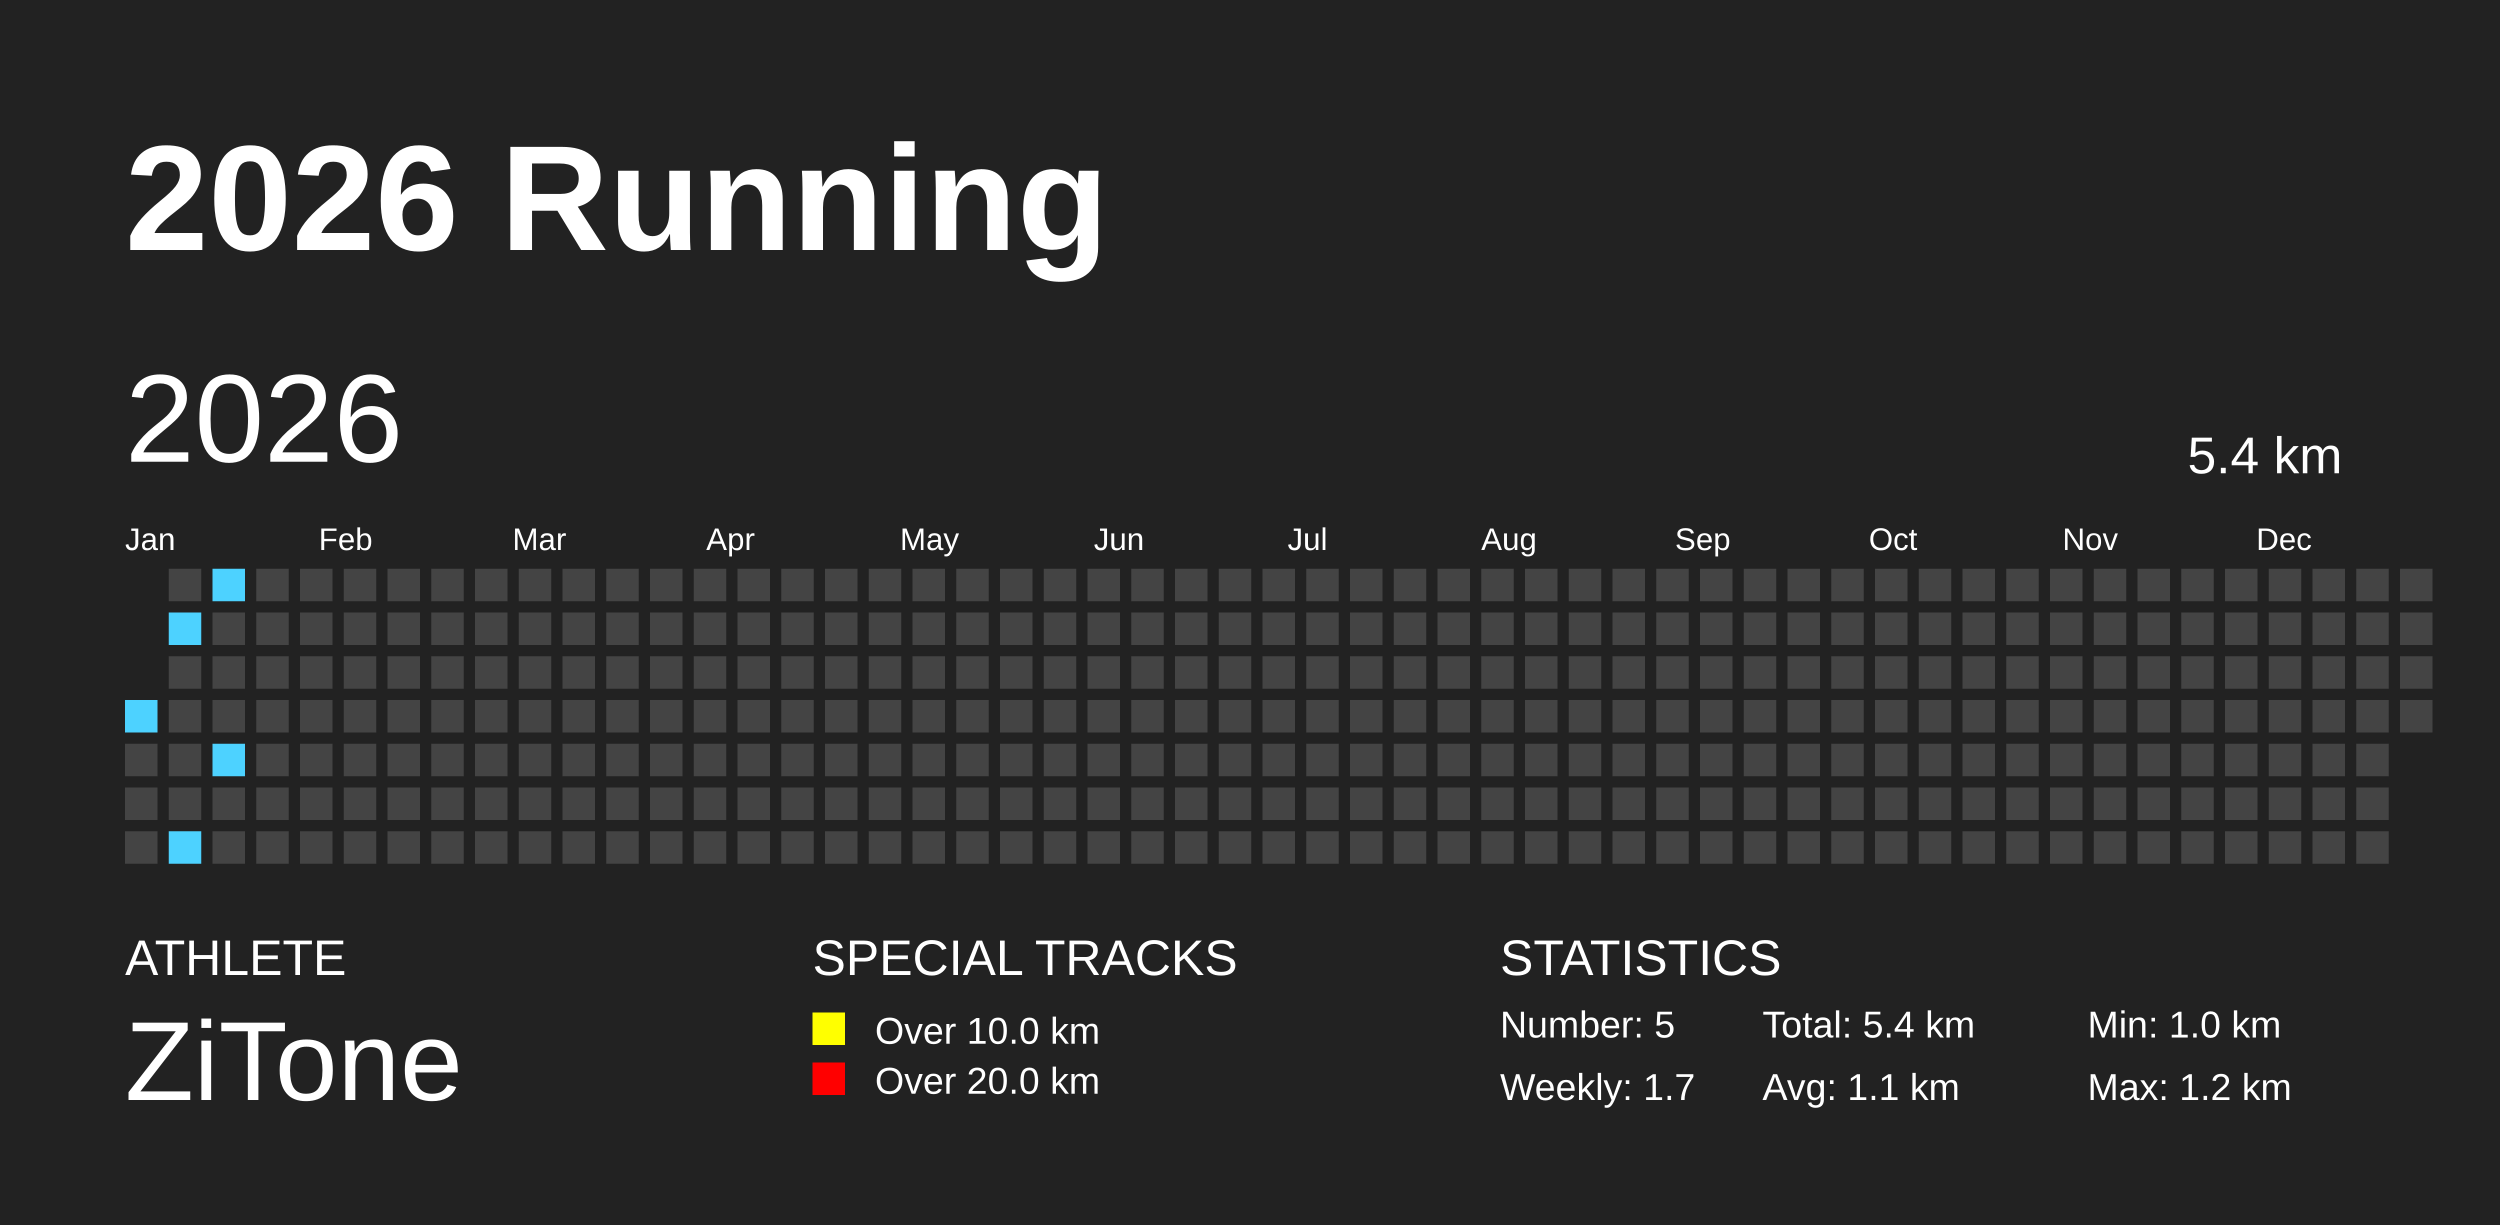
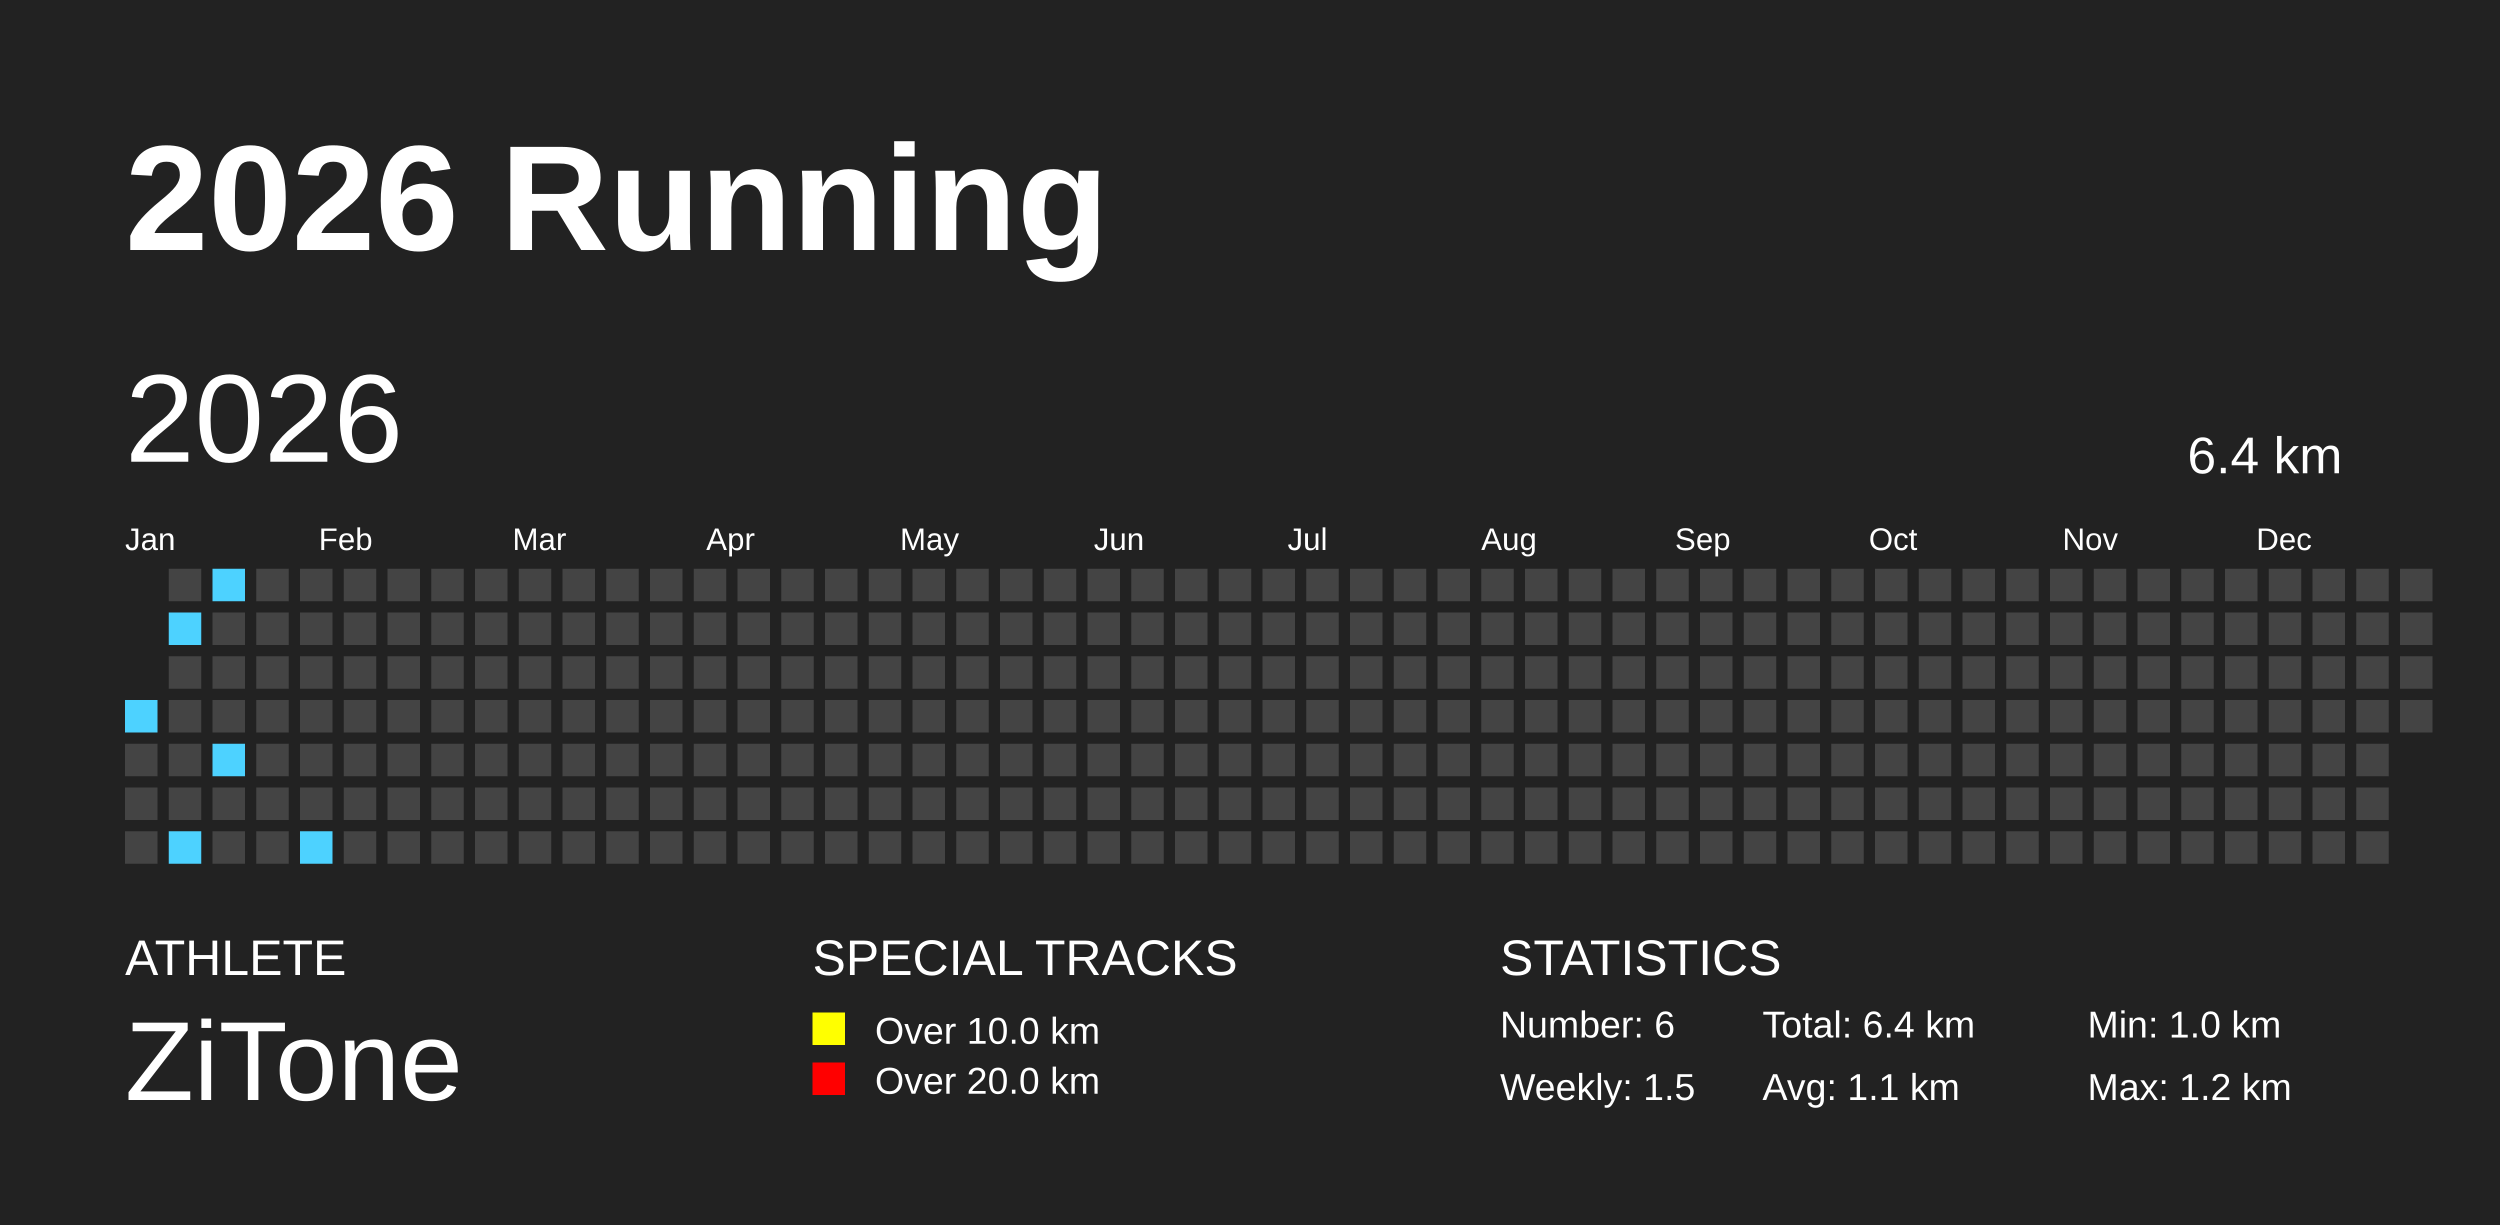
<svg xmlns="http://www.w3.org/2000/svg" baseProfile="full" height="98mm" version="1.1" viewBox="0,0,200,98" width="200mm">
  <defs />
  <rect fill="#222222" height="98" width="200" x="0" y="0" />
  <text fill="#FFFFFF" style="font-size:12px; font-family:Arial; font-weight:bold;" x="10" y="20">2026 Running</text>
  <text fill="#FFFFFF" style="font-size:4px; font-family:Arial" x="10" y="78">ATHLETE</text>
  <text fill="#FFFFFF" style="font-size:9px; font-family:Arial" x="10" y="88">ZiTone</text>
  <text fill="#FFFFFF" style="font-size:4px; font-family:Arial" x="65" y="78">SPECIAL TRACKS</text>
  <rect fill="yellow" height="2.6" width="2.6" x="65" y="81" />
  <text fill="#FFFFFF" style="font-size:3px; font-family:Arial" x="70" y="83.5">Over 10.0 km</text>
  <rect fill="red" height="2.6" width="2.6" x="65" y="85" />
  <text fill="#FFFFFF" style="font-size:3px; font-family:Arial" x="70" y="87.5">Over 20.0 km</text>
  <text fill="#FFFFFF" style="font-size:4px; font-family:Arial" x="120" y="78">STATISTICS</text>
-   <text fill="#FFFFFF" style="font-size:3px; font-family:Arial" x="120" y="83">Number: 5</text>
-   <text fill="#FFFFFF" style="font-size:3px; font-family:Arial" x="120" y="88">Weekly: 1.7</text>
-   <text fill="#FFFFFF" style="font-size:3px; font-family:Arial" x="141" y="83">Total: 5.4 km</text>
+   <text fill="#FFFFFF" style="font-size:3px; font-family:Arial" x="120" y="83">Number: 6</text>
+   <text fill="#FFFFFF" style="font-size:3px; font-family:Arial" x="120" y="88">Weekly: 1.5</text>
+   <text fill="#FFFFFF" style="font-size:3px; font-family:Arial" x="141" y="83">Total: 6.4 km</text>
  <text fill="#FFFFFF" style="font-size:3px; font-family:Arial" x="141" y="88">Avg: 1.1 km</text>
  <text fill="#FFFFFF" style="font-size:3px; font-family:Arial" x="167" y="83">Min: 1.0 km</text>
  <text fill="#FFFFFF" style="font-size:3px; font-family:Arial" x="167" y="88">Max: 1.2 km</text>
  <text dominant-baseline="hanging" fill="#FFFFFF" style="font-size:10.0px; font-family:Arial;" x="10" y="30">2026</text>
-   <text dominant-baseline="hanging" fill="#FFFFFF" style="font-size:4.125px; font-family:Arial;" x="175" y="35">5.4 km</text>
+   <text dominant-baseline="hanging" fill="#FFFFFF" style="font-size:4.125px; font-family:Arial;" x="175" y="35">6.4 km</text>
  <text fill="#FFFFFF" style="font-size:2.5px; font-family:Arial" x="10.0" y="44">Jan</text>
  <text fill="#FFFFFF" style="font-size:2.5px; font-family:Arial" x="25.5" y="44">Feb</text>
  <text fill="#FFFFFF" style="font-size:2.5px; font-family:Arial" x="41.0" y="44">Mar</text>
  <text fill="#FFFFFF" style="font-size:2.5px; font-family:Arial" x="56.5" y="44">Apr</text>
  <text fill="#FFFFFF" style="font-size:2.5px; font-family:Arial" x="72.0" y="44">May</text>
  <text fill="#FFFFFF" style="font-size:2.5px; font-family:Arial" x="87.5" y="44">Jun</text>
  <text fill="#FFFFFF" style="font-size:2.5px; font-family:Arial" x="103.0" y="44">Jul</text>
  <text fill="#FFFFFF" style="font-size:2.5px; font-family:Arial" x="118.5" y="44">Aug</text>
  <text fill="#FFFFFF" style="font-size:2.5px; font-family:Arial" x="134.0" y="44">Sep</text>
  <text fill="#FFFFFF" style="font-size:2.5px; font-family:Arial" x="149.5" y="44">Oct</text>
  <text fill="#FFFFFF" style="font-size:2.5px; font-family:Arial" x="165.0" y="44">Nov</text>
  <text fill="#FFFFFF" style="font-size:2.5px; font-family:Arial" x="180.5" y="44">Dec</text>
  <rect fill="#4DD2FF" height="2.6" width="2.6" x="10.0" y="56.0" />
  <rect fill="#444444" height="2.6" width="2.6" x="10.0" y="59.5" />
  <rect fill="#444444" height="2.6" width="2.6" x="10.0" y="63.0" />
  <rect fill="#444444" height="2.6" width="2.6" x="10.0" y="66.5" />
  <rect fill="#444444" height="2.6" width="2.6" x="13.5" y="45.5" />
  <rect fill="#4DD2FF" height="2.6" width="2.6" x="13.5" y="49.0" />
  <rect fill="#444444" height="2.6" width="2.6" x="13.5" y="52.5" />
  <rect fill="#444444" height="2.6" width="2.6" x="13.5" y="56.0" />
  <rect fill="#444444" height="2.6" width="2.6" x="13.5" y="59.5" />
  <rect fill="#444444" height="2.6" width="2.6" x="13.5" y="63.0" />
  <rect fill="#4DD2FF" height="2.6" width="2.6" x="13.5" y="66.5" />
  <rect fill="#4DD2FF" height="2.6" width="2.6" x="17.0" y="45.5" />
  <rect fill="#444444" height="2.6" width="2.6" x="17.0" y="49.0" />
  <rect fill="#444444" height="2.6" width="2.6" x="17.0" y="52.5" />
  <rect fill="#444444" height="2.6" width="2.6" x="17.0" y="56.0" />
  <rect fill="#4DD2FF" height="2.6" width="2.6" x="17.0" y="59.5" />
  <rect fill="#444444" height="2.6" width="2.6" x="17.0" y="63.0" />
  <rect fill="#444444" height="2.6" width="2.6" x="17.0" y="66.5" />
  <rect fill="#444444" height="2.6" width="2.6" x="20.5" y="45.5" />
  <rect fill="#444444" height="2.6" width="2.6" x="20.5" y="49.0" />
  <rect fill="#444444" height="2.6" width="2.6" x="20.5" y="52.5" />
  <rect fill="#444444" height="2.6" width="2.6" x="20.5" y="56.0" />
  <rect fill="#444444" height="2.6" width="2.6" x="20.5" y="59.5" />
  <rect fill="#444444" height="2.6" width="2.6" x="20.5" y="63.0" />
  <rect fill="#444444" height="2.6" width="2.6" x="20.5" y="66.5" />
  <rect fill="#444444" height="2.6" width="2.6" x="24.0" y="45.5" />
  <rect fill="#444444" height="2.6" width="2.6" x="24.0" y="49.0" />
  <rect fill="#444444" height="2.6" width="2.6" x="24.0" y="52.5" />
  <rect fill="#444444" height="2.6" width="2.6" x="24.0" y="56.0" />
  <rect fill="#444444" height="2.6" width="2.6" x="24.0" y="59.5" />
  <rect fill="#444444" height="2.6" width="2.6" x="24.0" y="63.0" />
-   <rect fill="#444444" height="2.6" width="2.6" x="24.0" y="66.5" />
+   <rect fill="#4DD2FF" height="2.6" width="2.6" x="24.0" y="66.5" />
  <rect fill="#444444" height="2.6" width="2.6" x="27.5" y="45.5" />
  <rect fill="#444444" height="2.6" width="2.6" x="27.5" y="49.0" />
  <rect fill="#444444" height="2.6" width="2.6" x="27.5" y="52.5" />
  <rect fill="#444444" height="2.6" width="2.6" x="27.5" y="56.0" />
  <rect fill="#444444" height="2.6" width="2.6" x="27.5" y="59.5" />
  <rect fill="#444444" height="2.6" width="2.6" x="27.5" y="63.0" />
  <rect fill="#444444" height="2.6" width="2.6" x="27.5" y="66.5" />
  <rect fill="#444444" height="2.6" width="2.6" x="31.0" y="45.5" />
  <rect fill="#444444" height="2.6" width="2.6" x="31.0" y="49.0" />
  <rect fill="#444444" height="2.6" width="2.6" x="31.0" y="52.5" />
  <rect fill="#444444" height="2.6" width="2.6" x="31.0" y="56.0" />
  <rect fill="#444444" height="2.6" width="2.6" x="31.0" y="59.5" />
  <rect fill="#444444" height="2.6" width="2.6" x="31.0" y="63.0" />
  <rect fill="#444444" height="2.6" width="2.6" x="31.0" y="66.5" />
  <rect fill="#444444" height="2.6" width="2.6" x="34.5" y="45.5" />
  <rect fill="#444444" height="2.6" width="2.6" x="34.5" y="49.0" />
  <rect fill="#444444" height="2.6" width="2.6" x="34.5" y="52.5" />
  <rect fill="#444444" height="2.6" width="2.6" x="34.5" y="56.0" />
  <rect fill="#444444" height="2.6" width="2.6" x="34.5" y="59.5" />
  <rect fill="#444444" height="2.6" width="2.6" x="34.5" y="63.0" />
  <rect fill="#444444" height="2.6" width="2.6" x="34.5" y="66.5" />
  <rect fill="#444444" height="2.6" width="2.6" x="38.0" y="45.5" />
  <rect fill="#444444" height="2.6" width="2.6" x="38.0" y="49.0" />
  <rect fill="#444444" height="2.6" width="2.6" x="38.0" y="52.5" />
  <rect fill="#444444" height="2.6" width="2.6" x="38.0" y="56.0" />
  <rect fill="#444444" height="2.6" width="2.6" x="38.0" y="59.5" />
  <rect fill="#444444" height="2.6" width="2.6" x="38.0" y="63.0" />
  <rect fill="#444444" height="2.6" width="2.6" x="38.0" y="66.5" />
  <rect fill="#444444" height="2.6" width="2.6" x="41.5" y="45.5" />
  <rect fill="#444444" height="2.6" width="2.6" x="41.5" y="49.0" />
  <rect fill="#444444" height="2.6" width="2.6" x="41.5" y="52.5" />
  <rect fill="#444444" height="2.6" width="2.6" x="41.5" y="56.0" />
  <rect fill="#444444" height="2.6" width="2.6" x="41.5" y="59.5" />
  <rect fill="#444444" height="2.6" width="2.6" x="41.5" y="63.0" />
  <rect fill="#444444" height="2.6" width="2.6" x="41.5" y="66.5" />
  <rect fill="#444444" height="2.6" width="2.6" x="45.0" y="45.5" />
  <rect fill="#444444" height="2.6" width="2.6" x="45.0" y="49.0" />
  <rect fill="#444444" height="2.6" width="2.6" x="45.0" y="52.5" />
  <rect fill="#444444" height="2.6" width="2.6" x="45.0" y="56.0" />
  <rect fill="#444444" height="2.6" width="2.6" x="45.0" y="59.5" />
  <rect fill="#444444" height="2.6" width="2.6" x="45.0" y="63.0" />
  <rect fill="#444444" height="2.6" width="2.6" x="45.0" y="66.5" />
  <rect fill="#444444" height="2.6" width="2.6" x="48.5" y="45.5" />
  <rect fill="#444444" height="2.6" width="2.6" x="48.5" y="49.0" />
  <rect fill="#444444" height="2.6" width="2.6" x="48.5" y="52.5" />
  <rect fill="#444444" height="2.6" width="2.6" x="48.5" y="56.0" />
  <rect fill="#444444" height="2.6" width="2.6" x="48.5" y="59.5" />
  <rect fill="#444444" height="2.6" width="2.6" x="48.5" y="63.0" />
  <rect fill="#444444" height="2.6" width="2.6" x="48.5" y="66.5" />
  <rect fill="#444444" height="2.6" width="2.6" x="52.0" y="45.5" />
  <rect fill="#444444" height="2.6" width="2.6" x="52.0" y="49.0" />
  <rect fill="#444444" height="2.6" width="2.6" x="52.0" y="52.5" />
  <rect fill="#444444" height="2.6" width="2.6" x="52.0" y="56.0" />
  <rect fill="#444444" height="2.6" width="2.6" x="52.0" y="59.5" />
  <rect fill="#444444" height="2.6" width="2.6" x="52.0" y="63.0" />
  <rect fill="#444444" height="2.6" width="2.6" x="52.0" y="66.5" />
  <rect fill="#444444" height="2.6" width="2.6" x="55.5" y="45.5" />
  <rect fill="#444444" height="2.6" width="2.6" x="55.5" y="49.0" />
  <rect fill="#444444" height="2.6" width="2.6" x="55.5" y="52.5" />
  <rect fill="#444444" height="2.6" width="2.6" x="55.5" y="56.0" />
  <rect fill="#444444" height="2.6" width="2.6" x="55.5" y="59.5" />
  <rect fill="#444444" height="2.6" width="2.6" x="55.5" y="63.0" />
  <rect fill="#444444" height="2.6" width="2.6" x="55.5" y="66.5" />
  <rect fill="#444444" height="2.6" width="2.6" x="59.0" y="45.5" />
  <rect fill="#444444" height="2.6" width="2.6" x="59.0" y="49.0" />
  <rect fill="#444444" height="2.6" width="2.6" x="59.0" y="52.5" />
  <rect fill="#444444" height="2.6" width="2.6" x="59.0" y="56.0" />
  <rect fill="#444444" height="2.6" width="2.6" x="59.0" y="59.5" />
  <rect fill="#444444" height="2.6" width="2.6" x="59.0" y="63.0" />
  <rect fill="#444444" height="2.6" width="2.6" x="59.0" y="66.5" />
  <rect fill="#444444" height="2.6" width="2.6" x="62.5" y="45.5" />
  <rect fill="#444444" height="2.6" width="2.6" x="62.5" y="49.0" />
  <rect fill="#444444" height="2.6" width="2.6" x="62.5" y="52.5" />
  <rect fill="#444444" height="2.6" width="2.6" x="62.5" y="56.0" />
  <rect fill="#444444" height="2.6" width="2.6" x="62.5" y="59.5" />
  <rect fill="#444444" height="2.6" width="2.6" x="62.5" y="63.0" />
  <rect fill="#444444" height="2.6" width="2.6" x="62.5" y="66.5" />
  <rect fill="#444444" height="2.6" width="2.6" x="66.0" y="45.5" />
  <rect fill="#444444" height="2.6" width="2.6" x="66.0" y="49.0" />
  <rect fill="#444444" height="2.6" width="2.6" x="66.0" y="52.5" />
  <rect fill="#444444" height="2.6" width="2.6" x="66.0" y="56.0" />
  <rect fill="#444444" height="2.6" width="2.6" x="66.0" y="59.5" />
  <rect fill="#444444" height="2.6" width="2.6" x="66.0" y="63.0" />
  <rect fill="#444444" height="2.6" width="2.6" x="66.0" y="66.5" />
  <rect fill="#444444" height="2.6" width="2.6" x="69.5" y="45.5" />
  <rect fill="#444444" height="2.6" width="2.6" x="69.5" y="49.0" />
  <rect fill="#444444" height="2.6" width="2.6" x="69.5" y="52.5" />
  <rect fill="#444444" height="2.6" width="2.6" x="69.5" y="56.0" />
  <rect fill="#444444" height="2.6" width="2.6" x="69.5" y="59.5" />
  <rect fill="#444444" height="2.6" width="2.6" x="69.5" y="63.0" />
  <rect fill="#444444" height="2.6" width="2.6" x="69.5" y="66.5" />
  <rect fill="#444444" height="2.6" width="2.6" x="73.0" y="45.5" />
  <rect fill="#444444" height="2.6" width="2.6" x="73.0" y="49.0" />
  <rect fill="#444444" height="2.6" width="2.6" x="73.0" y="52.5" />
  <rect fill="#444444" height="2.6" width="2.6" x="73.0" y="56.0" />
  <rect fill="#444444" height="2.6" width="2.6" x="73.0" y="59.5" />
  <rect fill="#444444" height="2.6" width="2.6" x="73.0" y="63.0" />
  <rect fill="#444444" height="2.6" width="2.6" x="73.0" y="66.5" />
  <rect fill="#444444" height="2.6" width="2.6" x="76.5" y="45.5" />
  <rect fill="#444444" height="2.6" width="2.6" x="76.5" y="49.0" />
  <rect fill="#444444" height="2.6" width="2.6" x="76.5" y="52.5" />
  <rect fill="#444444" height="2.6" width="2.6" x="76.5" y="56.0" />
  <rect fill="#444444" height="2.6" width="2.6" x="76.5" y="59.5" />
  <rect fill="#444444" height="2.6" width="2.6" x="76.5" y="63.0" />
  <rect fill="#444444" height="2.6" width="2.6" x="76.5" y="66.5" />
  <rect fill="#444444" height="2.6" width="2.6" x="80.0" y="45.5" />
  <rect fill="#444444" height="2.6" width="2.6" x="80.0" y="49.0" />
  <rect fill="#444444" height="2.6" width="2.6" x="80.0" y="52.5" />
  <rect fill="#444444" height="2.6" width="2.6" x="80.0" y="56.0" />
  <rect fill="#444444" height="2.6" width="2.6" x="80.0" y="59.5" />
  <rect fill="#444444" height="2.6" width="2.6" x="80.0" y="63.0" />
  <rect fill="#444444" height="2.6" width="2.6" x="80.0" y="66.5" />
  <rect fill="#444444" height="2.6" width="2.6" x="83.5" y="45.5" />
  <rect fill="#444444" height="2.6" width="2.6" x="83.5" y="49.0" />
  <rect fill="#444444" height="2.6" width="2.6" x="83.5" y="52.5" />
  <rect fill="#444444" height="2.6" width="2.6" x="83.5" y="56.0" />
  <rect fill="#444444" height="2.6" width="2.6" x="83.5" y="59.5" />
  <rect fill="#444444" height="2.6" width="2.6" x="83.5" y="63.0" />
  <rect fill="#444444" height="2.6" width="2.6" x="83.5" y="66.5" />
  <rect fill="#444444" height="2.6" width="2.6" x="87.0" y="45.5" />
  <rect fill="#444444" height="2.6" width="2.6" x="87.0" y="49.0" />
  <rect fill="#444444" height="2.6" width="2.6" x="87.0" y="52.5" />
  <rect fill="#444444" height="2.6" width="2.6" x="87.0" y="56.0" />
  <rect fill="#444444" height="2.6" width="2.6" x="87.0" y="59.5" />
  <rect fill="#444444" height="2.6" width="2.6" x="87.0" y="63.0" />
  <rect fill="#444444" height="2.6" width="2.6" x="87.0" y="66.5" />
  <rect fill="#444444" height="2.6" width="2.6" x="90.5" y="45.5" />
  <rect fill="#444444" height="2.6" width="2.6" x="90.5" y="49.0" />
  <rect fill="#444444" height="2.6" width="2.6" x="90.5" y="52.5" />
  <rect fill="#444444" height="2.6" width="2.6" x="90.5" y="56.0" />
  <rect fill="#444444" height="2.6" width="2.6" x="90.5" y="59.5" />
  <rect fill="#444444" height="2.6" width="2.6" x="90.5" y="63.0" />
  <rect fill="#444444" height="2.6" width="2.6" x="90.5" y="66.5" />
  <rect fill="#444444" height="2.6" width="2.6" x="94.0" y="45.5" />
  <rect fill="#444444" height="2.6" width="2.6" x="94.0" y="49.0" />
  <rect fill="#444444" height="2.6" width="2.6" x="94.0" y="52.5" />
  <rect fill="#444444" height="2.6" width="2.6" x="94.0" y="56.0" />
  <rect fill="#444444" height="2.6" width="2.6" x="94.0" y="59.5" />
  <rect fill="#444444" height="2.6" width="2.6" x="94.0" y="63.0" />
  <rect fill="#444444" height="2.6" width="2.6" x="94.0" y="66.5" />
  <rect fill="#444444" height="2.6" width="2.6" x="97.5" y="45.5" />
  <rect fill="#444444" height="2.6" width="2.6" x="97.5" y="49.0" />
  <rect fill="#444444" height="2.6" width="2.6" x="97.5" y="52.5" />
  <rect fill="#444444" height="2.6" width="2.6" x="97.5" y="56.0" />
  <rect fill="#444444" height="2.6" width="2.6" x="97.5" y="59.5" />
  <rect fill="#444444" height="2.6" width="2.6" x="97.5" y="63.0" />
  <rect fill="#444444" height="2.6" width="2.6" x="97.5" y="66.5" />
  <rect fill="#444444" height="2.6" width="2.6" x="101.0" y="45.5" />
  <rect fill="#444444" height="2.6" width="2.6" x="101.0" y="49.0" />
  <rect fill="#444444" height="2.6" width="2.6" x="101.0" y="52.5" />
  <rect fill="#444444" height="2.6" width="2.6" x="101.0" y="56.0" />
  <rect fill="#444444" height="2.6" width="2.6" x="101.0" y="59.5" />
  <rect fill="#444444" height="2.6" width="2.6" x="101.0" y="63.0" />
  <rect fill="#444444" height="2.6" width="2.6" x="101.0" y="66.5" />
  <rect fill="#444444" height="2.6" width="2.6" x="104.5" y="45.5" />
  <rect fill="#444444" height="2.6" width="2.6" x="104.5" y="49.0" />
  <rect fill="#444444" height="2.6" width="2.6" x="104.5" y="52.5" />
  <rect fill="#444444" height="2.6" width="2.6" x="104.5" y="56.0" />
  <rect fill="#444444" height="2.6" width="2.6" x="104.5" y="59.5" />
  <rect fill="#444444" height="2.6" width="2.6" x="104.5" y="63.0" />
  <rect fill="#444444" height="2.6" width="2.6" x="104.5" y="66.5" />
  <rect fill="#444444" height="2.6" width="2.6" x="108.0" y="45.5" />
  <rect fill="#444444" height="2.6" width="2.6" x="108.0" y="49.0" />
  <rect fill="#444444" height="2.6" width="2.6" x="108.0" y="52.5" />
  <rect fill="#444444" height="2.6" width="2.6" x="108.0" y="56.0" />
  <rect fill="#444444" height="2.6" width="2.6" x="108.0" y="59.5" />
  <rect fill="#444444" height="2.6" width="2.6" x="108.0" y="63.0" />
  <rect fill="#444444" height="2.6" width="2.6" x="108.0" y="66.5" />
  <rect fill="#444444" height="2.6" width="2.6" x="111.5" y="45.5" />
  <rect fill="#444444" height="2.6" width="2.6" x="111.5" y="49.0" />
  <rect fill="#444444" height="2.6" width="2.6" x="111.5" y="52.5" />
  <rect fill="#444444" height="2.6" width="2.6" x="111.5" y="56.0" />
  <rect fill="#444444" height="2.6" width="2.6" x="111.5" y="59.5" />
  <rect fill="#444444" height="2.6" width="2.6" x="111.5" y="63.0" />
  <rect fill="#444444" height="2.6" width="2.6" x="111.5" y="66.5" />
  <rect fill="#444444" height="2.6" width="2.6" x="115.0" y="45.5" />
  <rect fill="#444444" height="2.6" width="2.6" x="115.0" y="49.0" />
  <rect fill="#444444" height="2.6" width="2.6" x="115.0" y="52.5" />
  <rect fill="#444444" height="2.6" width="2.6" x="115.0" y="56.0" />
  <rect fill="#444444" height="2.6" width="2.6" x="115.0" y="59.5" />
  <rect fill="#444444" height="2.6" width="2.6" x="115.0" y="63.0" />
  <rect fill="#444444" height="2.6" width="2.6" x="115.0" y="66.5" />
  <rect fill="#444444" height="2.6" width="2.6" x="118.5" y="45.5" />
  <rect fill="#444444" height="2.6" width="2.6" x="118.5" y="49.0" />
  <rect fill="#444444" height="2.6" width="2.6" x="118.5" y="52.5" />
  <rect fill="#444444" height="2.6" width="2.6" x="118.5" y="56.0" />
  <rect fill="#444444" height="2.6" width="2.6" x="118.5" y="59.5" />
  <rect fill="#444444" height="2.6" width="2.6" x="118.5" y="63.0" />
  <rect fill="#444444" height="2.6" width="2.6" x="118.5" y="66.5" />
  <rect fill="#444444" height="2.6" width="2.6" x="122.0" y="45.5" />
  <rect fill="#444444" height="2.6" width="2.6" x="122.0" y="49.0" />
  <rect fill="#444444" height="2.6" width="2.6" x="122.0" y="52.5" />
  <rect fill="#444444" height="2.6" width="2.6" x="122.0" y="56.0" />
  <rect fill="#444444" height="2.6" width="2.6" x="122.0" y="59.5" />
  <rect fill="#444444" height="2.6" width="2.6" x="122.0" y="63.0" />
  <rect fill="#444444" height="2.6" width="2.6" x="122.0" y="66.5" />
  <rect fill="#444444" height="2.6" width="2.6" x="125.5" y="45.5" />
  <rect fill="#444444" height="2.6" width="2.6" x="125.5" y="49.0" />
  <rect fill="#444444" height="2.6" width="2.6" x="125.5" y="52.5" />
  <rect fill="#444444" height="2.6" width="2.6" x="125.5" y="56.0" />
  <rect fill="#444444" height="2.6" width="2.6" x="125.5" y="59.5" />
  <rect fill="#444444" height="2.6" width="2.6" x="125.5" y="63.0" />
  <rect fill="#444444" height="2.6" width="2.6" x="125.5" y="66.5" />
  <rect fill="#444444" height="2.6" width="2.6" x="129.0" y="45.5" />
  <rect fill="#444444" height="2.6" width="2.6" x="129.0" y="49.0" />
  <rect fill="#444444" height="2.6" width="2.6" x="129.0" y="52.5" />
  <rect fill="#444444" height="2.6" width="2.6" x="129.0" y="56.0" />
  <rect fill="#444444" height="2.6" width="2.6" x="129.0" y="59.5" />
  <rect fill="#444444" height="2.6" width="2.6" x="129.0" y="63.0" />
  <rect fill="#444444" height="2.6" width="2.6" x="129.0" y="66.5" />
  <rect fill="#444444" height="2.6" width="2.6" x="132.5" y="45.5" />
  <rect fill="#444444" height="2.6" width="2.6" x="132.5" y="49.0" />
  <rect fill="#444444" height="2.6" width="2.6" x="132.5" y="52.5" />
  <rect fill="#444444" height="2.6" width="2.6" x="132.5" y="56.0" />
  <rect fill="#444444" height="2.6" width="2.6" x="132.5" y="59.5" />
  <rect fill="#444444" height="2.6" width="2.6" x="132.5" y="63.0" />
  <rect fill="#444444" height="2.6" width="2.6" x="132.5" y="66.5" />
  <rect fill="#444444" height="2.6" width="2.6" x="136.0" y="45.5" />
  <rect fill="#444444" height="2.6" width="2.6" x="136.0" y="49.0" />
  <rect fill="#444444" height="2.6" width="2.6" x="136.0" y="52.5" />
  <rect fill="#444444" height="2.6" width="2.6" x="136.0" y="56.0" />
  <rect fill="#444444" height="2.6" width="2.6" x="136.0" y="59.5" />
  <rect fill="#444444" height="2.6" width="2.6" x="136.0" y="63.0" />
  <rect fill="#444444" height="2.6" width="2.6" x="136.0" y="66.5" />
  <rect fill="#444444" height="2.6" width="2.6" x="139.5" y="45.5" />
  <rect fill="#444444" height="2.6" width="2.6" x="139.5" y="49.0" />
  <rect fill="#444444" height="2.6" width="2.6" x="139.5" y="52.5" />
  <rect fill="#444444" height="2.6" width="2.6" x="139.5" y="56.0" />
  <rect fill="#444444" height="2.6" width="2.6" x="139.5" y="59.5" />
  <rect fill="#444444" height="2.6" width="2.6" x="139.5" y="63.0" />
  <rect fill="#444444" height="2.6" width="2.6" x="139.5" y="66.5" />
  <rect fill="#444444" height="2.6" width="2.6" x="143.0" y="45.5" />
  <rect fill="#444444" height="2.6" width="2.6" x="143.0" y="49.0" />
  <rect fill="#444444" height="2.6" width="2.6" x="143.0" y="52.5" />
  <rect fill="#444444" height="2.6" width="2.6" x="143.0" y="56.0" />
  <rect fill="#444444" height="2.6" width="2.6" x="143.0" y="59.5" />
  <rect fill="#444444" height="2.6" width="2.6" x="143.0" y="63.0" />
  <rect fill="#444444" height="2.6" width="2.6" x="143.0" y="66.5" />
  <rect fill="#444444" height="2.6" width="2.6" x="146.5" y="45.5" />
  <rect fill="#444444" height="2.6" width="2.6" x="146.5" y="49.0" />
  <rect fill="#444444" height="2.6" width="2.6" x="146.5" y="52.5" />
  <rect fill="#444444" height="2.6" width="2.6" x="146.5" y="56.0" />
  <rect fill="#444444" height="2.6" width="2.6" x="146.5" y="59.5" />
  <rect fill="#444444" height="2.6" width="2.6" x="146.5" y="63.0" />
  <rect fill="#444444" height="2.6" width="2.6" x="146.5" y="66.5" />
  <rect fill="#444444" height="2.6" width="2.6" x="150.0" y="45.5" />
  <rect fill="#444444" height="2.6" width="2.6" x="150.0" y="49.0" />
  <rect fill="#444444" height="2.6" width="2.6" x="150.0" y="52.5" />
  <rect fill="#444444" height="2.6" width="2.6" x="150.0" y="56.0" />
  <rect fill="#444444" height="2.6" width="2.6" x="150.0" y="59.5" />
  <rect fill="#444444" height="2.6" width="2.6" x="150.0" y="63.0" />
  <rect fill="#444444" height="2.6" width="2.6" x="150.0" y="66.5" />
  <rect fill="#444444" height="2.6" width="2.6" x="153.5" y="45.5" />
  <rect fill="#444444" height="2.6" width="2.6" x="153.5" y="49.0" />
  <rect fill="#444444" height="2.6" width="2.6" x="153.5" y="52.5" />
  <rect fill="#444444" height="2.6" width="2.6" x="153.5" y="56.0" />
  <rect fill="#444444" height="2.6" width="2.6" x="153.5" y="59.5" />
  <rect fill="#444444" height="2.6" width="2.6" x="153.5" y="63.0" />
  <rect fill="#444444" height="2.6" width="2.6" x="153.5" y="66.5" />
  <rect fill="#444444" height="2.6" width="2.6" x="157.0" y="45.5" />
  <rect fill="#444444" height="2.6" width="2.6" x="157.0" y="49.0" />
  <rect fill="#444444" height="2.6" width="2.6" x="157.0" y="52.5" />
  <rect fill="#444444" height="2.6" width="2.6" x="157.0" y="56.0" />
  <rect fill="#444444" height="2.6" width="2.6" x="157.0" y="59.5" />
  <rect fill="#444444" height="2.6" width="2.6" x="157.0" y="63.0" />
  <rect fill="#444444" height="2.6" width="2.6" x="157.0" y="66.5" />
  <rect fill="#444444" height="2.6" width="2.6" x="160.5" y="45.5" />
  <rect fill="#444444" height="2.6" width="2.6" x="160.5" y="49.0" />
  <rect fill="#444444" height="2.6" width="2.6" x="160.5" y="52.5" />
  <rect fill="#444444" height="2.6" width="2.6" x="160.5" y="56.0" />
  <rect fill="#444444" height="2.6" width="2.6" x="160.5" y="59.5" />
  <rect fill="#444444" height="2.6" width="2.6" x="160.5" y="63.0" />
  <rect fill="#444444" height="2.6" width="2.6" x="160.5" y="66.5" />
  <rect fill="#444444" height="2.6" width="2.6" x="164.0" y="45.5" />
  <rect fill="#444444" height="2.6" width="2.6" x="164.0" y="49.0" />
  <rect fill="#444444" height="2.6" width="2.6" x="164.0" y="52.5" />
  <rect fill="#444444" height="2.6" width="2.6" x="164.0" y="56.0" />
  <rect fill="#444444" height="2.6" width="2.6" x="164.0" y="59.5" />
  <rect fill="#444444" height="2.6" width="2.6" x="164.0" y="63.0" />
  <rect fill="#444444" height="2.6" width="2.6" x="164.0" y="66.5" />
  <rect fill="#444444" height="2.6" width="2.6" x="167.5" y="45.5" />
  <rect fill="#444444" height="2.6" width="2.6" x="167.5" y="49.0" />
  <rect fill="#444444" height="2.6" width="2.6" x="167.5" y="52.5" />
  <rect fill="#444444" height="2.6" width="2.6" x="167.5" y="56.0" />
  <rect fill="#444444" height="2.6" width="2.6" x="167.5" y="59.5" />
  <rect fill="#444444" height="2.6" width="2.6" x="167.5" y="63.0" />
  <rect fill="#444444" height="2.6" width="2.6" x="167.5" y="66.5" />
  <rect fill="#444444" height="2.6" width="2.6" x="171.0" y="45.5" />
  <rect fill="#444444" height="2.6" width="2.6" x="171.0" y="49.0" />
  <rect fill="#444444" height="2.6" width="2.6" x="171.0" y="52.5" />
  <rect fill="#444444" height="2.6" width="2.6" x="171.0" y="56.0" />
  <rect fill="#444444" height="2.6" width="2.6" x="171.0" y="59.5" />
  <rect fill="#444444" height="2.6" width="2.6" x="171.0" y="63.0" />
  <rect fill="#444444" height="2.6" width="2.6" x="171.0" y="66.5" />
  <rect fill="#444444" height="2.6" width="2.6" x="174.5" y="45.5" />
  <rect fill="#444444" height="2.6" width="2.6" x="174.5" y="49.0" />
  <rect fill="#444444" height="2.6" width="2.6" x="174.5" y="52.5" />
  <rect fill="#444444" height="2.6" width="2.6" x="174.5" y="56.0" />
  <rect fill="#444444" height="2.6" width="2.6" x="174.5" y="59.5" />
  <rect fill="#444444" height="2.6" width="2.6" x="174.5" y="63.0" />
  <rect fill="#444444" height="2.6" width="2.6" x="174.5" y="66.5" />
  <rect fill="#444444" height="2.6" width="2.6" x="178.0" y="45.5" />
  <rect fill="#444444" height="2.6" width="2.6" x="178.0" y="49.0" />
  <rect fill="#444444" height="2.6" width="2.6" x="178.0" y="52.5" />
  <rect fill="#444444" height="2.6" width="2.6" x="178.0" y="56.0" />
  <rect fill="#444444" height="2.6" width="2.6" x="178.0" y="59.5" />
  <rect fill="#444444" height="2.6" width="2.6" x="178.0" y="63.0" />
  <rect fill="#444444" height="2.6" width="2.6" x="178.0" y="66.5" />
  <rect fill="#444444" height="2.6" width="2.6" x="181.5" y="45.5" />
  <rect fill="#444444" height="2.6" width="2.6" x="181.5" y="49.0" />
  <rect fill="#444444" height="2.6" width="2.6" x="181.5" y="52.5" />
  <rect fill="#444444" height="2.6" width="2.6" x="181.5" y="56.0" />
  <rect fill="#444444" height="2.6" width="2.6" x="181.5" y="59.5" />
  <rect fill="#444444" height="2.6" width="2.6" x="181.5" y="63.0" />
  <rect fill="#444444" height="2.6" width="2.6" x="181.5" y="66.5" />
  <rect fill="#444444" height="2.6" width="2.6" x="185.0" y="45.5" />
  <rect fill="#444444" height="2.6" width="2.6" x="185.0" y="49.0" />
  <rect fill="#444444" height="2.6" width="2.6" x="185.0" y="52.5" />
  <rect fill="#444444" height="2.6" width="2.6" x="185.0" y="56.0" />
  <rect fill="#444444" height="2.6" width="2.6" x="185.0" y="59.5" />
  <rect fill="#444444" height="2.6" width="2.6" x="185.0" y="63.0" />
  <rect fill="#444444" height="2.6" width="2.6" x="185.0" y="66.5" />
  <rect fill="#444444" height="2.6" width="2.6" x="188.5" y="45.5" />
  <rect fill="#444444" height="2.6" width="2.6" x="188.5" y="49.0" />
  <rect fill="#444444" height="2.6" width="2.6" x="188.5" y="52.5" />
  <rect fill="#444444" height="2.6" width="2.6" x="188.5" y="56.0" />
  <rect fill="#444444" height="2.6" width="2.6" x="188.5" y="59.5" />
  <rect fill="#444444" height="2.6" width="2.6" x="188.5" y="63.0" />
  <rect fill="#444444" height="2.6" width="2.6" x="188.5" y="66.5" />
  <rect fill="#444444" height="2.6" width="2.6" x="192.0" y="45.5" />
  <rect fill="#444444" height="2.6" width="2.6" x="192.0" y="49.0" />
  <rect fill="#444444" height="2.6" width="2.6" x="192.0" y="52.5" />
  <rect fill="#444444" height="2.6" width="2.6" x="192.0" y="56.0" />
</svg>
